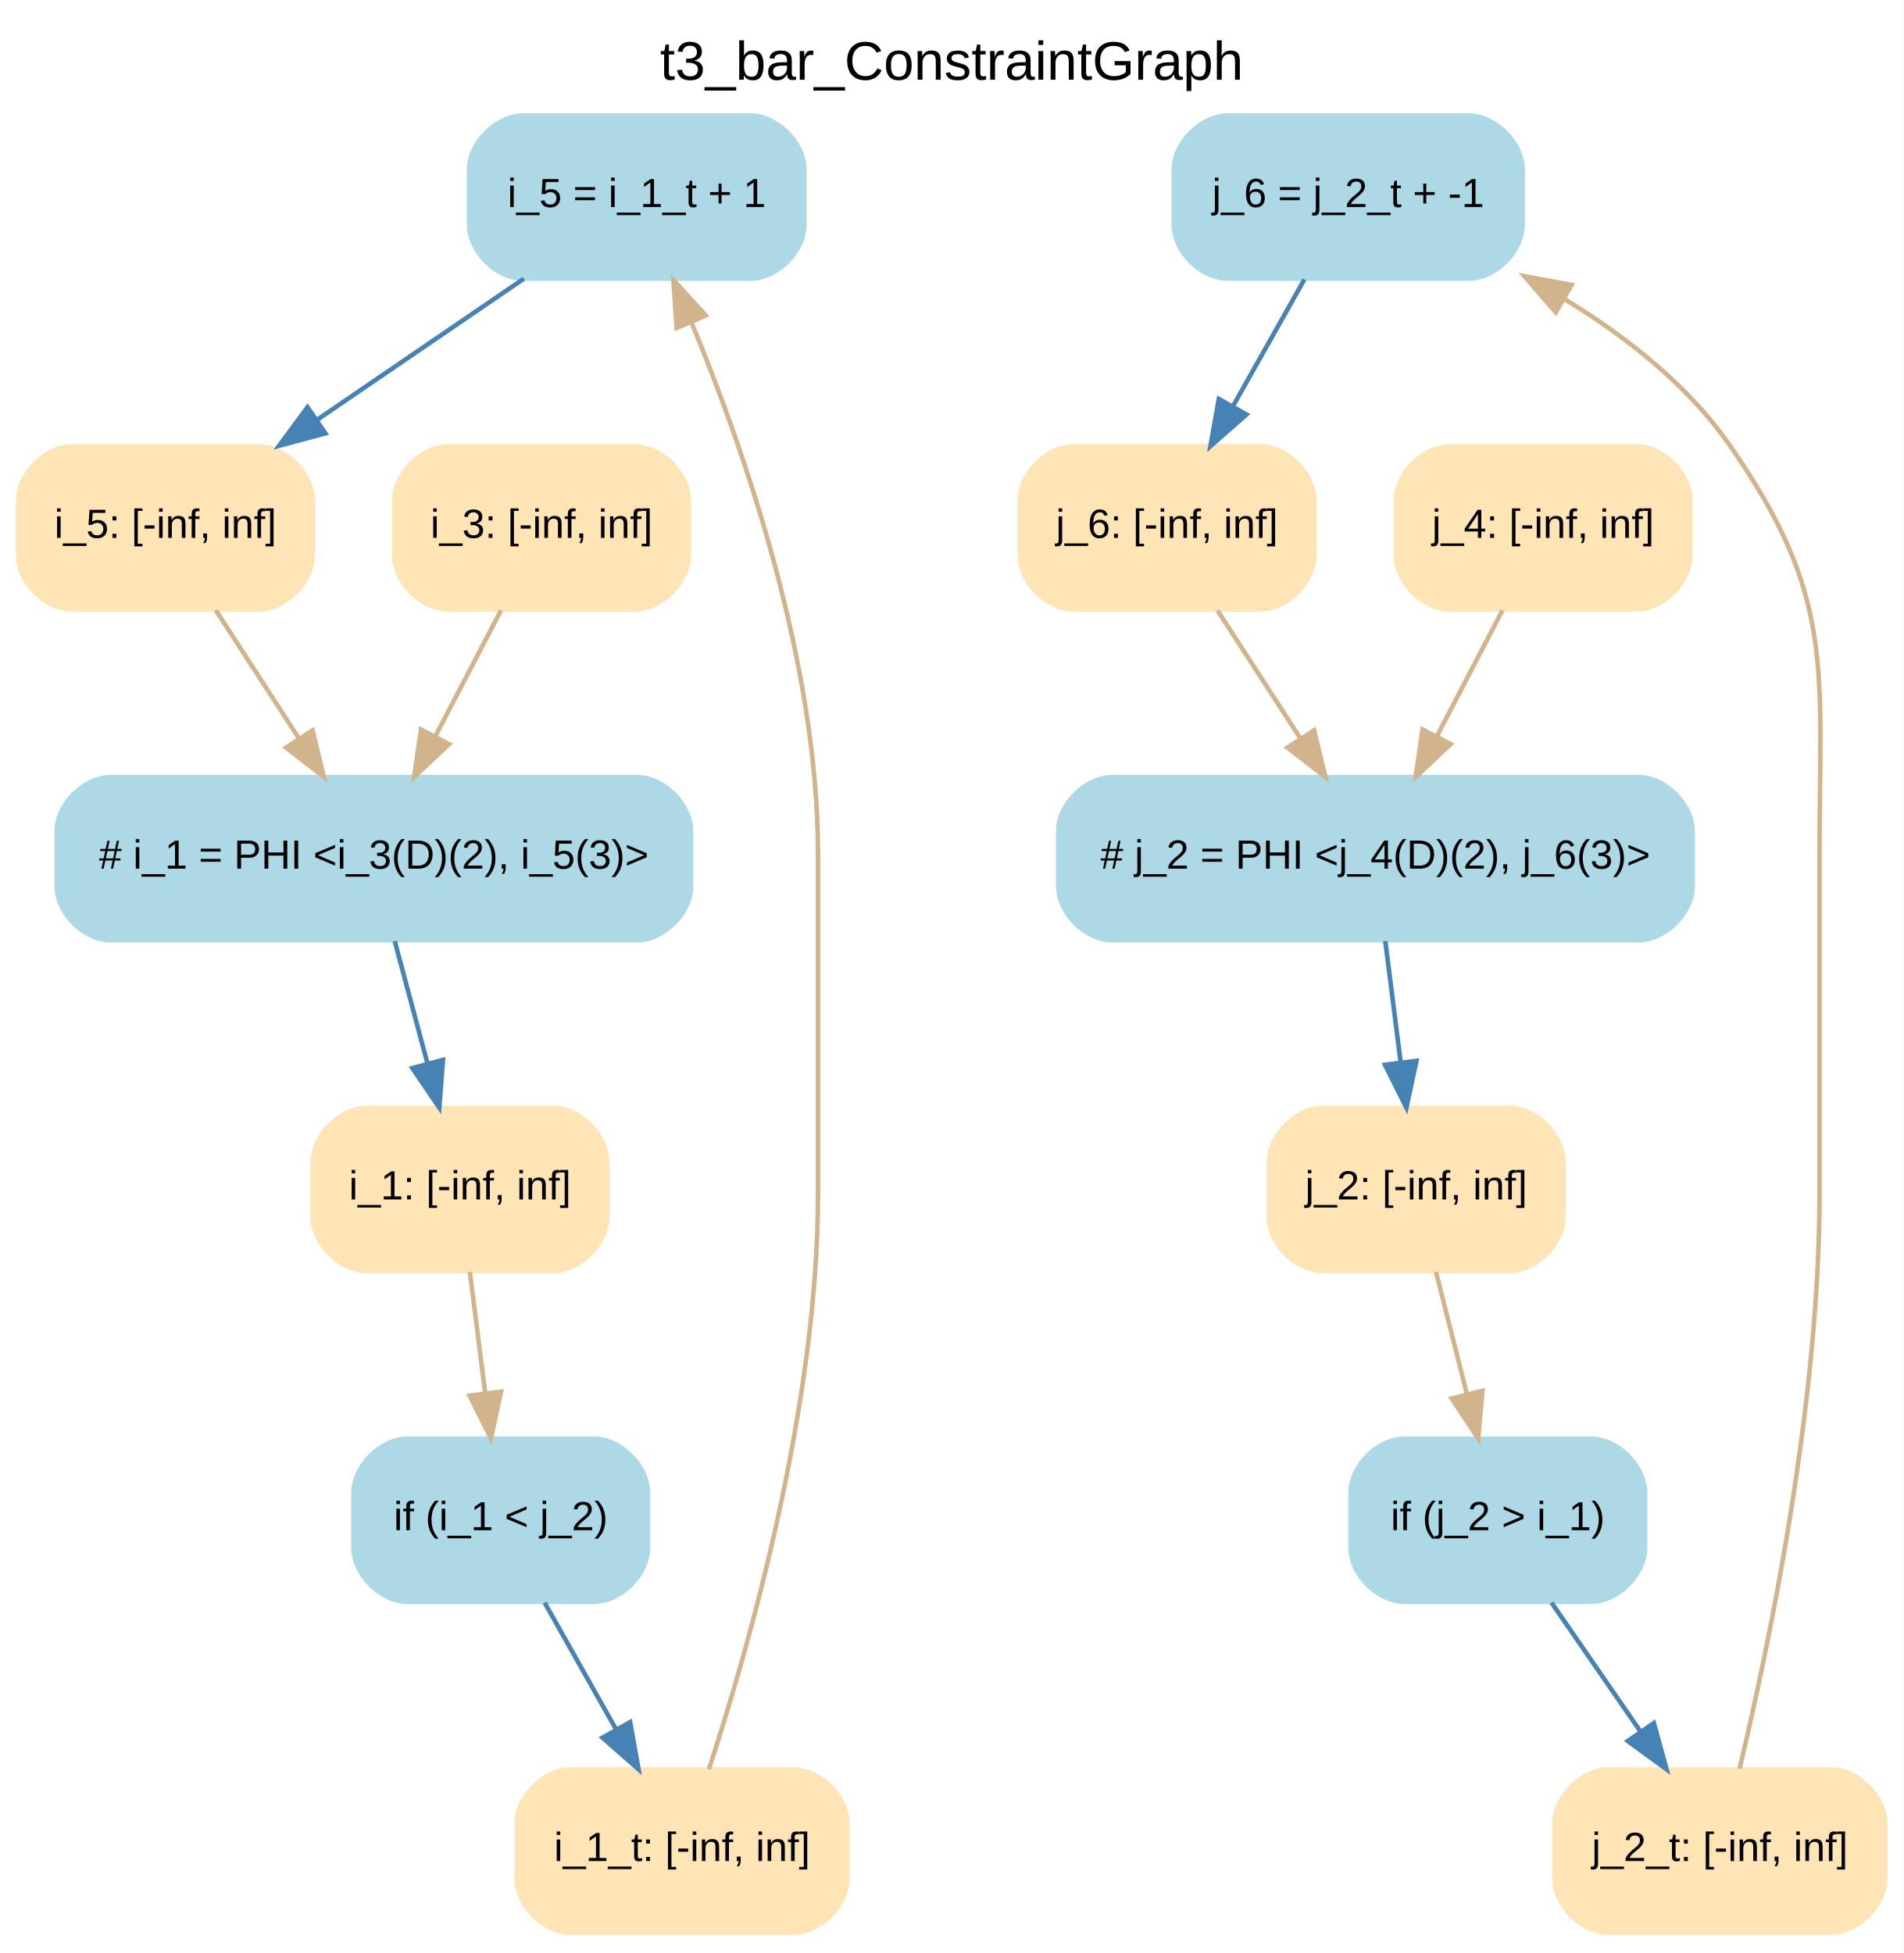
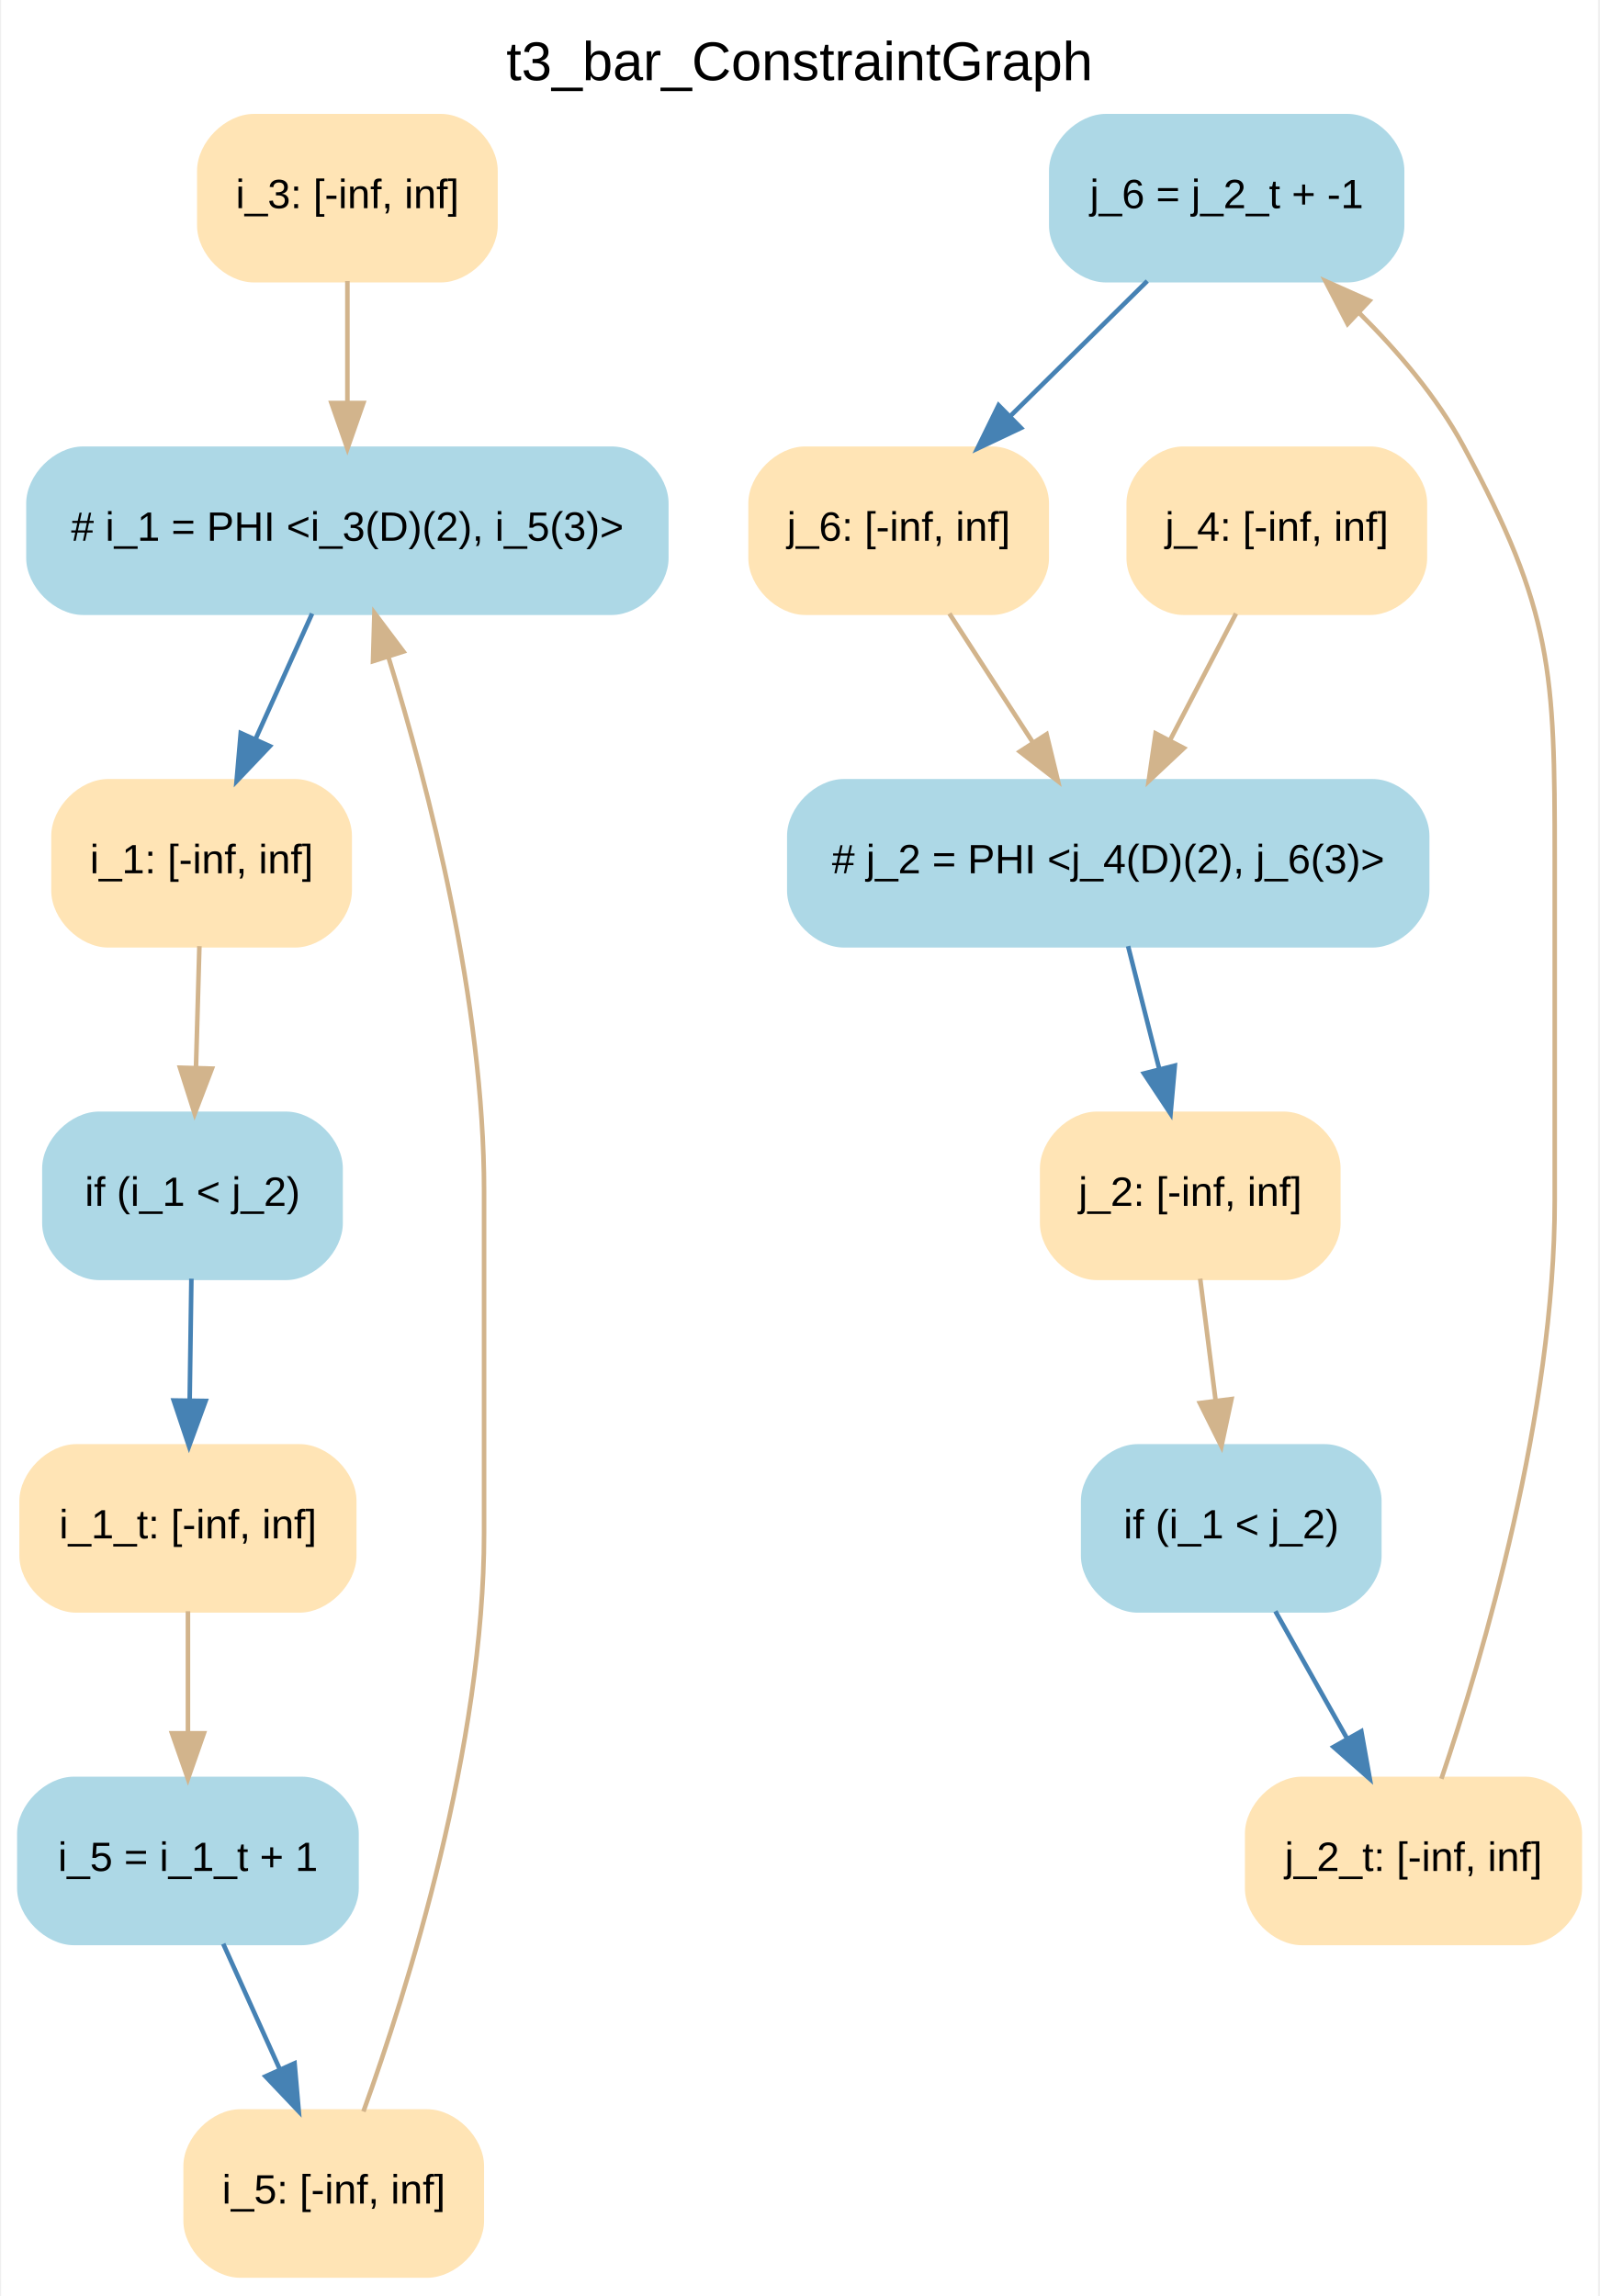
- <svg xmlns="http://www.w3.org/2000/svg" width="420pt" height="431pt" viewBox="0.00 0.00 420.00 431.00">
-   <g id="graph0" class="graph" transform="scale(1 1) rotate(0) translate(4 427)">
-     <polygon fill="white" stroke="none" points="-4,4 -4,-427 416,-427 416,4 -4,4" />
-     <text text-anchor="middle" x="206" y="-409.4" font-family="Arial" font-size="12.00">t3_bar_ConstraintGraph</text>
+ <svg xmlns="http://www.w3.org/2000/svg" width="351pt" height="504pt" viewBox="0.00 0.00 350.50 504.00">
+   <g id="graph0" class="graph" transform="scale(1 1) rotate(0) translate(4 500)">
+     <polygon fill="white" stroke="none" points="-4,4 -4,-500 346.5,-500 346.5,4 -4,4" />
+     <text text-anchor="middle" x="171.25" y="-482.4" font-family="Arial" font-size="12.00">t3_bar_ConstraintGraph</text>
    <g id="node1" class="node">
-       <path fill="lightblue" stroke="lightblue" d="M111.5,-365.5C111.5,-365.5 161.5,-365.5 161.5,-365.5 167.5,-365.5 173.5,-371.5 173.5,-377.5 173.5,-377.5 173.5,-389.5 173.5,-389.5 173.5,-395.5 167.5,-401.5 161.5,-401.5 161.5,-401.5 111.5,-401.5 111.5,-401.5 105.5,-401.5 99.5,-395.5 99.5,-389.5 99.5,-389.5 99.5,-377.5 99.5,-377.5 99.5,-371.5 105.5,-365.5 111.5,-365.5" />
-       <text text-anchor="middle" x="136.5" y="-381.3" font-family="Arial" font-size="9.00">i_5 = i_1_t + 1</text>
+       <path fill="lightblue" stroke="lightblue" d="M14,-365.5C14,-365.5 130,-365.5 130,-365.5 136,-365.5 142,-371.5 142,-377.5 142,-377.5 142,-389.5 142,-389.5 142,-395.5 136,-401.5 130,-401.5 130,-401.5 14,-401.5 14,-401.5 8,-401.5 2,-395.5 2,-389.5 2,-389.5 2,-377.5 2,-377.5 2,-371.5 8,-365.5 14,-365.5" />
+       <text text-anchor="middle" x="72" y="-381.3" font-family="Arial" font-size="9.00"># i_1 = PHI &lt;i_3(D)(2), i_5(3)&gt;</text>
    </g>
    <g id="node2" class="node">
-       <path fill="moccasin" stroke="moccasin" d="M12,-292.5C12,-292.5 53,-292.5 53,-292.5 59,-292.5 65,-298.5 65,-304.5 65,-304.5 65,-316.5 65,-316.5 65,-322.5 59,-328.5 53,-328.5 53,-328.5 12,-328.5 12,-328.5 6,-328.5 0,-322.5 0,-316.5 0,-316.5 0,-304.5 0,-304.5 0,-298.5 6,-292.5 12,-292.5" />
-       <text text-anchor="middle" x="32.5" y="-308.3" font-family="Arial" font-size="9.00">i_5: [-inf, inf]</text>
+       <path fill="moccasin" stroke="moccasin" d="M19.5,-292.5C19.5,-292.5 60.5,-292.5 60.5,-292.5 66.5,-292.5 72.5,-298.5 72.5,-304.5 72.5,-304.5 72.5,-316.5 72.5,-316.5 72.5,-322.5 66.5,-328.5 60.5,-328.5 60.5,-328.5 19.5,-328.5 19.5,-328.5 13.5,-328.5 7.5,-322.5 7.5,-316.5 7.5,-316.5 7.5,-304.5 7.5,-304.5 7.5,-298.5 13.5,-292.5 19.5,-292.5" />
+       <text text-anchor="middle" x="40" y="-308.3" font-family="Arial" font-size="9.00">i_1: [-inf, inf]</text>
    </g>
    <g id="edge1" class="edge">
-       <path fill="none" stroke="steelblue" d="M111.589,-365.494C97.926,-356.166 80.8,-344.474 65.982,-334.358" />
-       <polygon fill="steelblue" stroke="steelblue" points="67.8,-331.361 57.568,-328.614 63.853,-337.143 67.8,-331.361" />
+       <path fill="none" stroke="steelblue" d="M64.254,-365.313C60.52,-357.028 55.96,-346.91 51.806,-337.693" />
+       <polygon fill="steelblue" stroke="steelblue" points="54.975,-336.207 47.675,-328.529 48.593,-339.084 54.975,-336.207" />
    </g>
    <g id="node9" class="node">
-       <path fill="lightblue" stroke="lightblue" d="M20.5,-219.5C20.5,-219.5 136.5,-219.5 136.5,-219.5 142.5,-219.5 148.5,-225.5 148.5,-231.5 148.5,-231.5 148.5,-243.5 148.5,-243.5 148.5,-249.5 142.5,-255.5 136.5,-255.5 136.5,-255.5 20.5,-255.5 20.5,-255.5 14.5,-255.5 8.5,-249.5 8.5,-243.5 8.5,-243.5 8.5,-231.5 8.5,-231.5 8.5,-225.5 14.5,-219.5 20.5,-219.5" />
-       <text text-anchor="middle" x="78.5" y="-235.3" font-family="Arial" font-size="9.00"># i_1 = PHI &lt;i_3(D)(2), i_5(3)&gt;</text>
+       <path fill="lightblue" stroke="lightblue" d="M17.5,-219.5C17.5,-219.5 58.5,-219.5 58.5,-219.5 64.5,-219.5 70.5,-225.5 70.5,-231.5 70.5,-231.5 70.5,-243.5 70.5,-243.5 70.5,-249.5 64.5,-255.5 58.5,-255.5 58.5,-255.5 17.5,-255.5 17.5,-255.5 11.5,-255.5 5.5,-249.5 5.5,-243.5 5.5,-243.5 5.5,-231.5 5.5,-231.5 5.5,-225.5 11.5,-219.5 17.5,-219.5" />
+       <text text-anchor="middle" x="38" y="-235.3" font-family="Arial" font-size="9.00">if (i_1 &lt; j_2)</text>
+     </g>
+     <g id="edge8" class="edge">
+       <path fill="none" stroke="tan" d="M39.516,-292.313C39.29,-284.289 39.015,-274.547 38.763,-265.569" />
+       <polygon fill="tan" stroke="tan" points="42.26,-265.426 38.48,-255.529 35.263,-265.623 42.26,-265.426" />
+     </g>
+     <g id="node3" class="node">
+       <path fill="lightblue" stroke="lightblue" d="M238.5,-438.5C238.5,-438.5 291.5,-438.5 291.5,-438.5 297.5,-438.5 303.5,-444.5 303.5,-450.5 303.5,-450.5 303.5,-462.5 303.5,-462.5 303.5,-468.5 297.5,-474.5 291.5,-474.5 291.5,-474.5 238.5,-474.5 238.5,-474.5 232.5,-474.5 226.5,-468.5 226.5,-462.5 226.5,-462.5 226.5,-450.5 226.5,-450.5 226.5,-444.5 232.5,-438.5 238.5,-438.5" />
+       <text text-anchor="middle" x="265" y="-454.3" font-family="Arial" font-size="9.00">j_6 = j_2_t + -1</text>
+     </g>
+     <g id="node4" class="node">
+       <path fill="moccasin" stroke="moccasin" d="M172.5,-365.5C172.5,-365.5 213.5,-365.5 213.5,-365.5 219.5,-365.5 225.5,-371.5 225.5,-377.5 225.5,-377.5 225.5,-389.5 225.5,-389.5 225.5,-395.5 219.5,-401.5 213.5,-401.5 213.5,-401.5 172.5,-401.5 172.5,-401.5 166.5,-401.5 160.5,-395.5 160.5,-389.5 160.5,-389.5 160.5,-377.5 160.5,-377.5 160.5,-371.5 166.5,-365.5 172.5,-365.5" />
+       <text text-anchor="middle" x="193" y="-381.3" font-family="Arial" font-size="9.00">j_6: [-inf, inf]</text>
+     </g>
+     <g id="edge2" class="edge">
+       <path fill="none" stroke="steelblue" d="M247.571,-438.313C238.55,-429.417 227.387,-418.409 217.512,-408.672" />
+       <polygon fill="steelblue" stroke="steelblue" points="219.847,-406.058 210.269,-401.529 214.932,-411.042 219.847,-406.058" />
+     </g>
+     <g id="node5" class="node">
+       <path fill="lightblue" stroke="lightblue" d="M181,-292.5C181,-292.5 297,-292.5 297,-292.5 303,-292.5 309,-298.5 309,-304.5 309,-304.5 309,-316.5 309,-316.5 309,-322.5 303,-328.5 297,-328.5 297,-328.5 181,-328.5 181,-328.5 175,-328.5 169,-322.5 169,-316.5 169,-316.5 169,-304.5 169,-304.5 169,-298.5 175,-292.5 181,-292.5" />
+       <text text-anchor="middle" x="239" y="-308.3" font-family="Arial" font-size="9.00"># j_2 = PHI &lt;j_4(D)(2), j_6(3)&gt;</text>
+     </g>
+     <g id="edge9" class="edge">
+       <path fill="none" stroke="tan" d="M204.135,-365.313C209.616,-356.853 216.335,-346.484 222.406,-337.112" />
+       <polygon fill="tan" stroke="tan" points="225.467,-338.824 227.967,-328.529 219.592,-335.018 225.467,-338.824" />
+     </g>
+     <g id="node6" class="node">
+       <path fill="moccasin" stroke="moccasin" d="M236.5,-219.5C236.5,-219.5 277.5,-219.5 277.5,-219.5 283.5,-219.5 289.5,-225.5 289.5,-231.5 289.5,-231.5 289.5,-243.5 289.5,-243.5 289.5,-249.5 283.5,-255.5 277.5,-255.5 277.5,-255.5 236.5,-255.5 236.5,-255.5 230.5,-255.5 224.5,-249.5 224.5,-243.5 224.5,-243.5 224.5,-231.5 224.5,-231.5 224.5,-225.5 230.5,-219.5 236.5,-219.5" />
+       <text text-anchor="middle" x="257" y="-235.3" font-family="Arial" font-size="9.00">j_2: [-inf, inf]</text>
+     </g>
+     <g id="edge3" class="edge">
+       <path fill="none" stroke="steelblue" d="M243.357,-292.313C245.414,-284.202 247.915,-274.336 250.212,-265.277" />
+       <polygon fill="steelblue" stroke="steelblue" points="253.618,-266.082 252.683,-255.529 246.833,-264.362 253.618,-266.082" />
+     </g>
+     <g id="node11" class="node">
+       <path fill="lightblue" stroke="lightblue" d="M245.5,-146.5C245.5,-146.5 286.5,-146.5 286.5,-146.5 292.5,-146.5 298.5,-152.5 298.5,-158.5 298.5,-158.5 298.5,-170.5 298.5,-170.5 298.5,-176.5 292.5,-182.5 286.5,-182.5 286.5,-182.5 245.5,-182.5 245.5,-182.5 239.5,-182.5 233.5,-176.5 233.5,-170.5 233.5,-170.5 233.5,-158.5 233.5,-158.5 233.5,-152.5 239.5,-146.5 245.5,-146.5" />
+       <text text-anchor="middle" x="266" y="-162.3" font-family="Arial" font-size="9.00">if (i_1 &lt; j_2)</text>
+     </g>
+     <g id="edge7" class="edge">
+       <path fill="none" stroke="tan" d="M259.179,-219.313C260.196,-211.289 261.431,-201.547 262.569,-192.569" />
+       <polygon fill="tan" stroke="tan" points="266.056,-192.89 263.841,-182.529 259.112,-192.009 266.056,-192.89" />
+     </g>
+     <g id="node7" class="node">
+       <path fill="lightblue" stroke="lightblue" d="M12,-73.5C12,-73.5 62,-73.5 62,-73.5 68,-73.5 74,-79.5 74,-85.5 74,-85.5 74,-97.5 74,-97.5 74,-103.5 68,-109.5 62,-109.5 62,-109.5 12,-109.5 12,-109.5 6,-109.5 0,-103.5 0,-97.5 0,-97.5 0,-85.5 0,-85.5 0,-79.5 6,-73.5 12,-73.5" />
+       <text text-anchor="middle" x="37" y="-89.3" font-family="Arial" font-size="9.00">i_5 = i_1_t + 1</text>
+     </g>
+     <g id="node8" class="node">
+       <path fill="moccasin" stroke="moccasin" d="M48.5,-0.5C48.5,-0.5 89.5,-0.5 89.5,-0.5 95.5,-0.5 101.5,-6.5 101.5,-12.5 101.5,-12.5 101.5,-24.5 101.5,-24.5 101.5,-30.5 95.5,-36.5 89.5,-36.5 89.5,-36.5 48.5,-36.5 48.5,-36.5 42.5,-36.5 36.5,-30.5 36.5,-24.5 36.5,-24.5 36.5,-12.5 36.5,-12.5 36.5,-6.5 42.5,-0.5 48.5,-0.5" />
+       <text text-anchor="middle" x="69" y="-16.3" font-family="Arial" font-size="9.00">i_5: [-inf, inf]</text>
+     </g>
+     <g id="edge4" class="edge">
+       <path fill="none" stroke="steelblue" d="M44.746,-73.313C48.48,-65.028 53.04,-54.91 57.194,-45.693" />
+       <polygon fill="steelblue" stroke="steelblue" points="60.407,-47.084 61.325,-36.529 54.025,-44.208 60.407,-47.084" />
    </g>
    <g id="edge13" class="edge">
-       <path fill="none" stroke="tan" d="M43.635,-292.313C49.116,-283.853 55.835,-273.484 61.906,-264.112" />
-       <polygon fill="tan" stroke="tan" points="64.967,-265.824 67.467,-255.529 59.092,-262.018 64.967,-265.824" />
+       <path fill="none" stroke="tan" d="M75.52,-36.5C85.137,-63.148 102,-116.564 102,-163.5 102,-238.5 102,-238.5 102,-238.5 102,-280.121 89.84,-327.113 81.004,-355.767" />
+       <polygon fill="tan" stroke="tan" points="77.619,-354.86 77.927,-365.45 84.291,-356.98 77.619,-354.86" />
    </g>
-     <g id="node3" class="node">
-       <path fill="lightblue" stroke="lightblue" d="M267,-365.5C267,-365.5 320,-365.5 320,-365.5 326,-365.5 332,-371.5 332,-377.5 332,-377.5 332,-389.5 332,-389.5 332,-395.5 326,-401.5 320,-401.5 320,-401.5 267,-401.5 267,-401.5 261,-401.5 255,-395.5 255,-389.5 255,-389.5 255,-377.5 255,-377.5 255,-371.5 261,-365.5 267,-365.5" />
-       <text text-anchor="middle" x="293.5" y="-381.3" font-family="Arial" font-size="9.00">j_6 = j_2_t + -1</text>
+     <g id="node10" class="node">
+       <path fill="moccasin" stroke="moccasin" d="M12.5,-146.5C12.5,-146.5 61.5,-146.5 61.5,-146.5 67.5,-146.5 73.5,-152.5 73.5,-158.5 73.5,-158.5 73.5,-170.5 73.5,-170.5 73.5,-176.5 67.5,-182.5 61.5,-182.5 61.5,-182.5 12.5,-182.5 12.5,-182.5 6.5,-182.5 0.5,-176.5 0.5,-170.5 0.5,-170.5 0.5,-158.5 0.5,-158.5 0.5,-152.5 6.5,-146.5 12.5,-146.5" />
+       <text text-anchor="middle" x="37" y="-162.3" font-family="Arial" font-size="9.00">i_1_t: [-inf, inf]</text>
    </g>
-     <g id="node4" class="node">
-       <path fill="moccasin" stroke="moccasin" d="M233,-292.5C233,-292.5 274,-292.5 274,-292.5 280,-292.5 286,-298.5 286,-304.5 286,-304.5 286,-316.5 286,-316.5 286,-322.5 280,-328.5 274,-328.5 274,-328.5 233,-328.5 233,-328.5 227,-328.5 221,-322.5 221,-316.5 221,-316.5 221,-304.5 221,-304.5 221,-298.5 227,-292.5 233,-292.5" />
-       <text text-anchor="middle" x="253.5" y="-308.3" font-family="Arial" font-size="9.00">j_6: [-inf, inf]</text>
-     </g>
-     <g id="edge2" class="edge">
-       <path fill="none" stroke="steelblue" d="M283.817,-365.313C279.1,-356.941 273.329,-346.697 268.093,-337.403" />
-       <polygon fill="steelblue" stroke="steelblue" points="271.052,-335.523 263.094,-328.529 264.953,-338.959 271.052,-335.523" />
-     </g>
-     <g id="node7" class="node">
-       <path fill="lightblue" stroke="lightblue" d="M241.5,-219.5C241.5,-219.5 357.5,-219.5 357.5,-219.5 363.5,-219.5 369.5,-225.5 369.5,-231.5 369.5,-231.5 369.5,-243.5 369.5,-243.5 369.5,-249.5 363.5,-255.5 357.5,-255.5 357.5,-255.5 241.5,-255.5 241.5,-255.5 235.5,-255.5 229.5,-249.5 229.5,-243.5 229.5,-243.5 229.5,-231.5 229.5,-231.5 229.5,-225.5 235.5,-219.5 241.5,-219.5" />
-       <text text-anchor="middle" x="299.5" y="-235.3" font-family="Arial" font-size="9.00"># j_2 = PHI &lt;j_4(D)(2), j_6(3)&gt;</text>
+     <g id="edge5" class="edge">
+       <path fill="none" stroke="steelblue" d="M37.758,-219.313C37.645,-211.289 37.508,-201.547 37.381,-192.569" />
+       <polygon fill="steelblue" stroke="steelblue" points="40.88,-192.479 37.24,-182.529 33.881,-192.577 40.88,-192.479" />
    </g>
    <g id="edge11" class="edge">
-       <path fill="none" stroke="tan" d="M264.635,-292.313C270.116,-283.853 276.835,-273.484 282.906,-264.112" />
-       <polygon fill="tan" stroke="tan" points="285.967,-265.824 288.467,-255.529 280.092,-262.018 285.967,-265.824" />
+       <path fill="none" stroke="tan" d="M37,-146.313C37,-138.289 37,-128.547 37,-119.569" />
+       <polygon fill="tan" stroke="tan" points="40.5,-119.529 37,-109.529 33.5,-119.529 40.5,-119.529" />
    </g>
-     <g id="node5" class="node">
-       <path fill="lightblue" stroke="lightblue" d="M306,-73.5C306,-73.5 347,-73.5 347,-73.5 353,-73.5 359,-79.5 359,-85.5 359,-85.5 359,-97.5 359,-97.5 359,-103.5 353,-109.5 347,-109.5 347,-109.5 306,-109.5 306,-109.5 300,-109.5 294,-103.5 294,-97.5 294,-97.5 294,-85.5 294,-85.5 294,-79.5 300,-73.5 306,-73.5" />
-       <text text-anchor="middle" x="326.5" y="-89.3" font-family="Arial" font-size="9.00">if (j_2 &gt; i_1)</text>
+     <g id="node12" class="node">
+       <path fill="moccasin" stroke="moccasin" d="M281.5,-73.5C281.5,-73.5 330.5,-73.5 330.5,-73.5 336.5,-73.5 342.5,-79.5 342.5,-85.5 342.5,-85.5 342.5,-97.5 342.5,-97.5 342.5,-103.5 336.5,-109.5 330.5,-109.5 330.5,-109.5 281.5,-109.5 281.5,-109.5 275.5,-109.5 269.5,-103.5 269.5,-97.5 269.5,-97.5 269.5,-85.5 269.5,-85.5 269.5,-79.5 275.5,-73.5 281.5,-73.5" />
+       <text text-anchor="middle" x="306" y="-89.3" font-family="Arial" font-size="9.00">j_2_t: [-inf, inf]</text>
    </g>
-     <g id="node6" class="node">
-       <path fill="moccasin" stroke="moccasin" d="M351,-0.5C351,-0.5 400,-0.5 400,-0.5 406,-0.5 412,-6.5 412,-12.5 412,-12.5 412,-24.5 412,-24.5 412,-30.5 406,-36.5 400,-36.5 400,-36.5 351,-36.5 351,-36.5 345,-36.5 339,-30.5 339,-24.5 339,-24.5 339,-12.5 339,-12.5 339,-6.5 345,-0.5 351,-0.5" />
-       <text text-anchor="middle" x="375.5" y="-16.3" font-family="Arial" font-size="9.00">j_2_t: [-inf, inf]</text>
+     <g id="edge6" class="edge">
+       <path fill="none" stroke="steelblue" d="M275.683,-146.313C280.4,-137.941 286.171,-127.697 291.407,-118.403" />
+       <polygon fill="steelblue" stroke="steelblue" points="294.547,-119.959 296.406,-109.529 288.448,-116.523 294.547,-119.959" />
    </g>
-     <g id="edge3" class="edge">
-       <path fill="none" stroke="steelblue" d="M338.362,-73.313C344.26,-64.766 351.504,-54.27 358.024,-44.823" />
-       <polygon fill="steelblue" stroke="steelblue" points="360.948,-46.747 363.748,-36.529 355.187,-42.771 360.948,-46.747" />
+     <g id="edge14" class="edge">
+       <path fill="none" stroke="tan" d="M312.125,-109.534C321.159,-136.226 337,-189.702 337,-236.5 337,-311.5 337,-311.5 337,-311.5 337,-352.693 336.544,-365.739 317,-402 311.201,-412.759 302.613,-422.855 294.078,-431.315" />
+       <polygon fill="tan" stroke="tan" points="291.54,-428.898 286.664,-438.304 296.342,-433.992 291.54,-428.898" />
    </g>
-     <g id="edge9" class="edge">
-       <path fill="none" stroke="tan" d="M379.846,-36.66C386.258,-63.521 397.5,-117.219 397.5,-163.5 397.5,-238.5 397.5,-238.5 397.5,-238.5 397.5,-279.693 401.118,-295.25 377.5,-329 368.311,-342.131 354.763,-352.767 341.218,-360.994" />
-       <polygon fill="tan" stroke="tan" points="339.309,-358.053 332.363,-366.054 342.782,-364.131 339.309,-358.053" />
-     </g>
-     <g id="node8" class="node">
-       <path fill="moccasin" stroke="moccasin" d="M288,-146.5C288,-146.5 329,-146.5 329,-146.5 335,-146.5 341,-152.5 341,-158.5 341,-158.5 341,-170.5 341,-170.5 341,-176.5 335,-182.5 329,-182.5 329,-182.5 288,-182.5 288,-182.5 282,-182.5 276,-176.5 276,-170.5 276,-170.5 276,-158.5 276,-158.5 276,-152.5 282,-146.5 288,-146.5" />
-       <text text-anchor="middle" x="308.5" y="-162.3" font-family="Arial" font-size="9.00">j_2: [-inf, inf]</text>
-     </g>
-     <g id="edge4" class="edge">
-       <path fill="none" stroke="steelblue" d="M301.679,-219.313C302.696,-211.289 303.931,-201.547 305.069,-192.569" />
-       <polygon fill="steelblue" stroke="steelblue" points="308.556,-192.89 306.341,-182.529 301.612,-192.009 308.556,-192.89" />
-     </g>
-     <g id="edge7" class="edge">
-       <path fill="none" stroke="tan" d="M312.857,-146.313C314.914,-138.202 317.415,-128.336 319.712,-119.277" />
-       <polygon fill="tan" stroke="tan" points="323.118,-120.082 322.183,-109.529 316.333,-118.362 323.118,-120.082" />
-     </g>
-     <g id="node10" class="node">
-       <path fill="moccasin" stroke="moccasin" d="M77,-146.5C77,-146.5 118,-146.5 118,-146.5 124,-146.5 130,-152.5 130,-158.5 130,-158.5 130,-170.5 130,-170.5 130,-176.5 124,-182.5 118,-182.5 118,-182.5 77,-182.5 77,-182.5 71,-182.5 65,-176.5 65,-170.5 65,-170.5 65,-158.5 65,-158.5 65,-152.5 71,-146.5 77,-146.5" />
-       <text text-anchor="middle" x="97.5" y="-162.3" font-family="Arial" font-size="9.00">i_1: [-inf, inf]</text>
-     </g>
-     <g id="edge5" class="edge">
-       <path fill="none" stroke="steelblue" d="M83.099,-219.313C85.27,-211.202 87.91,-201.336 90.334,-192.277" />
-       <polygon fill="steelblue" stroke="steelblue" points="93.739,-193.094 92.943,-182.529 86.977,-191.284 93.739,-193.094" />
-     </g>
-     <g id="node11" class="node">
-       <path fill="lightblue" stroke="lightblue" d="M86,-73.5C86,-73.5 127,-73.5 127,-73.5 133,-73.5 139,-79.5 139,-85.5 139,-85.5 139,-97.5 139,-97.5 139,-103.5 133,-109.5 127,-109.5 127,-109.5 86,-109.5 86,-109.5 80,-109.5 74,-103.5 74,-97.5 74,-97.5 74,-85.5 74,-85.5 74,-79.5 80,-73.5 86,-73.5" />
-       <text text-anchor="middle" x="106.5" y="-89.3" font-family="Arial" font-size="9.00">if (i_1 &lt; j_2)</text>
+     <g id="node13" class="node">
+       <path fill="moccasin" stroke="moccasin" d="M51.5,-438.5C51.5,-438.5 92.5,-438.5 92.5,-438.5 98.5,-438.5 104.5,-444.5 104.5,-450.5 104.5,-450.5 104.5,-462.5 104.5,-462.5 104.5,-468.5 98.5,-474.5 92.5,-474.5 92.5,-474.5 51.5,-474.5 51.5,-474.5 45.5,-474.5 39.5,-468.5 39.5,-462.5 39.5,-462.5 39.5,-450.5 39.5,-450.5 39.5,-444.5 45.5,-438.5 51.5,-438.5" />
+       <text text-anchor="middle" x="72" y="-454.3" font-family="Arial" font-size="9.00">i_3: [-inf, inf]</text>
    </g>
    <g id="edge10" class="edge">
-       <path fill="none" stroke="tan" d="M99.679,-146.313C100.696,-138.289 101.931,-128.547 103.069,-119.569" />
-       <polygon fill="tan" stroke="tan" points="106.556,-119.89 104.341,-109.529 99.612,-119.009 106.556,-119.89" />
+       <path fill="none" stroke="tan" d="M72,-438.313C72,-430.289 72,-420.547 72,-411.569" />
+       <polygon fill="tan" stroke="tan" points="75.5,-411.529 72,-401.529 68.5,-411.529 75.5,-411.529" />
    </g>
-     <g id="node12" class="node">
-       <path fill="moccasin" stroke="moccasin" d="M122,-0.5C122,-0.5 171,-0.5 171,-0.5 177,-0.5 183,-6.5 183,-12.5 183,-12.5 183,-24.5 183,-24.5 183,-30.5 177,-36.5 171,-36.5 171,-36.5 122,-36.5 122,-36.5 116,-36.5 110,-30.5 110,-24.5 110,-24.5 110,-12.5 110,-12.5 110,-6.5 116,-0.5 122,-0.5" />
-       <text text-anchor="middle" x="146.5" y="-16.3" font-family="Arial" font-size="9.00">i_1_t: [-inf, inf]</text>
-     </g>
-     <g id="edge6" class="edge">
-       <path fill="none" stroke="steelblue" d="M116.183,-73.313C120.9,-64.941 126.671,-54.697 131.907,-45.403" />
-       <polygon fill="steelblue" stroke="steelblue" points="135.047,-46.959 136.906,-36.529 128.948,-43.523 135.047,-46.959" />
+     <g id="node14" class="node">
+       <path fill="moccasin" stroke="moccasin" d="M255.5,-365.5C255.5,-365.5 296.5,-365.5 296.5,-365.5 302.5,-365.5 308.5,-371.5 308.5,-377.5 308.5,-377.5 308.5,-389.5 308.5,-389.5 308.5,-395.5 302.5,-401.5 296.5,-401.5 296.5,-401.5 255.5,-401.5 255.5,-401.5 249.5,-401.5 243.5,-395.5 243.5,-389.5 243.5,-389.5 243.5,-377.5 243.5,-377.5 243.5,-371.5 249.5,-365.5 255.5,-365.5" />
+       <text text-anchor="middle" x="276" y="-381.3" font-family="Arial" font-size="9.00">j_4: [-inf, inf]</text>
    </g>
    <g id="edge12" class="edge">
-       <path fill="none" stroke="tan" d="M152.427,-36.55C161.17,-63.264 176.5,-116.768 176.5,-163.5 176.5,-238.5 176.5,-238.5 176.5,-238.5 176.5,-280.742 160.322,-327.495 148.544,-355.938" />
-       <polygon fill="tan" stroke="tan" points="145.298,-354.625 144.595,-365.197 151.737,-357.372 145.298,-354.625" />
-     </g>
-     <g id="node13" class="node">
-       <path fill="moccasin" stroke="moccasin" d="M95,-292.5C95,-292.5 136,-292.5 136,-292.5 142,-292.5 148,-298.5 148,-304.5 148,-304.5 148,-316.5 148,-316.5 148,-322.5 142,-328.5 136,-328.5 136,-328.5 95,-328.5 95,-328.5 89,-328.5 83,-322.5 83,-316.5 83,-316.5 83,-304.5 83,-304.5 83,-298.5 89,-292.5 95,-292.5" />
-       <text text-anchor="middle" x="115.5" y="-308.3" font-family="Arial" font-size="9.00">i_3: [-inf, inf]</text>
-     </g>
-     <g id="edge8" class="edge">
-       <path fill="none" stroke="tan" d="M106.543,-292.313C102.18,-283.941 96.842,-273.697 91.999,-264.403" />
-       <polygon fill="tan" stroke="tan" points="95.1,-262.779 87.374,-255.529 88.892,-266.014 95.1,-262.779" />
-     </g>
-     <g id="node14" class="node">
-       <path fill="moccasin" stroke="moccasin" d="M316,-292.5C316,-292.5 357,-292.5 357,-292.5 363,-292.5 369,-298.5 369,-304.5 369,-304.5 369,-316.5 369,-316.5 369,-322.5 363,-328.5 357,-328.5 357,-328.5 316,-328.5 316,-328.5 310,-328.5 304,-322.5 304,-316.5 304,-316.5 304,-304.5 304,-304.5 304,-298.5 310,-292.5 316,-292.5" />
-       <text text-anchor="middle" x="336.5" y="-308.3" font-family="Arial" font-size="9.00">j_4: [-inf, inf]</text>
-     </g>
-     <g id="edge14" class="edge">
-       <path fill="none" stroke="tan" d="M327.543,-292.313C323.18,-283.941 317.842,-273.697 312.999,-264.403" />
-       <polygon fill="tan" stroke="tan" points="316.099,-262.779 308.374,-255.529 309.892,-266.014 316.099,-262.779" />
+       <path fill="none" stroke="tan" d="M267.043,-365.313C262.68,-356.941 257.342,-346.697 252.499,-337.403" />
+       <polygon fill="tan" stroke="tan" points="255.599,-335.779 247.874,-328.529 249.392,-339.014 255.599,-335.779" />
    </g>
  </g>
</svg>
